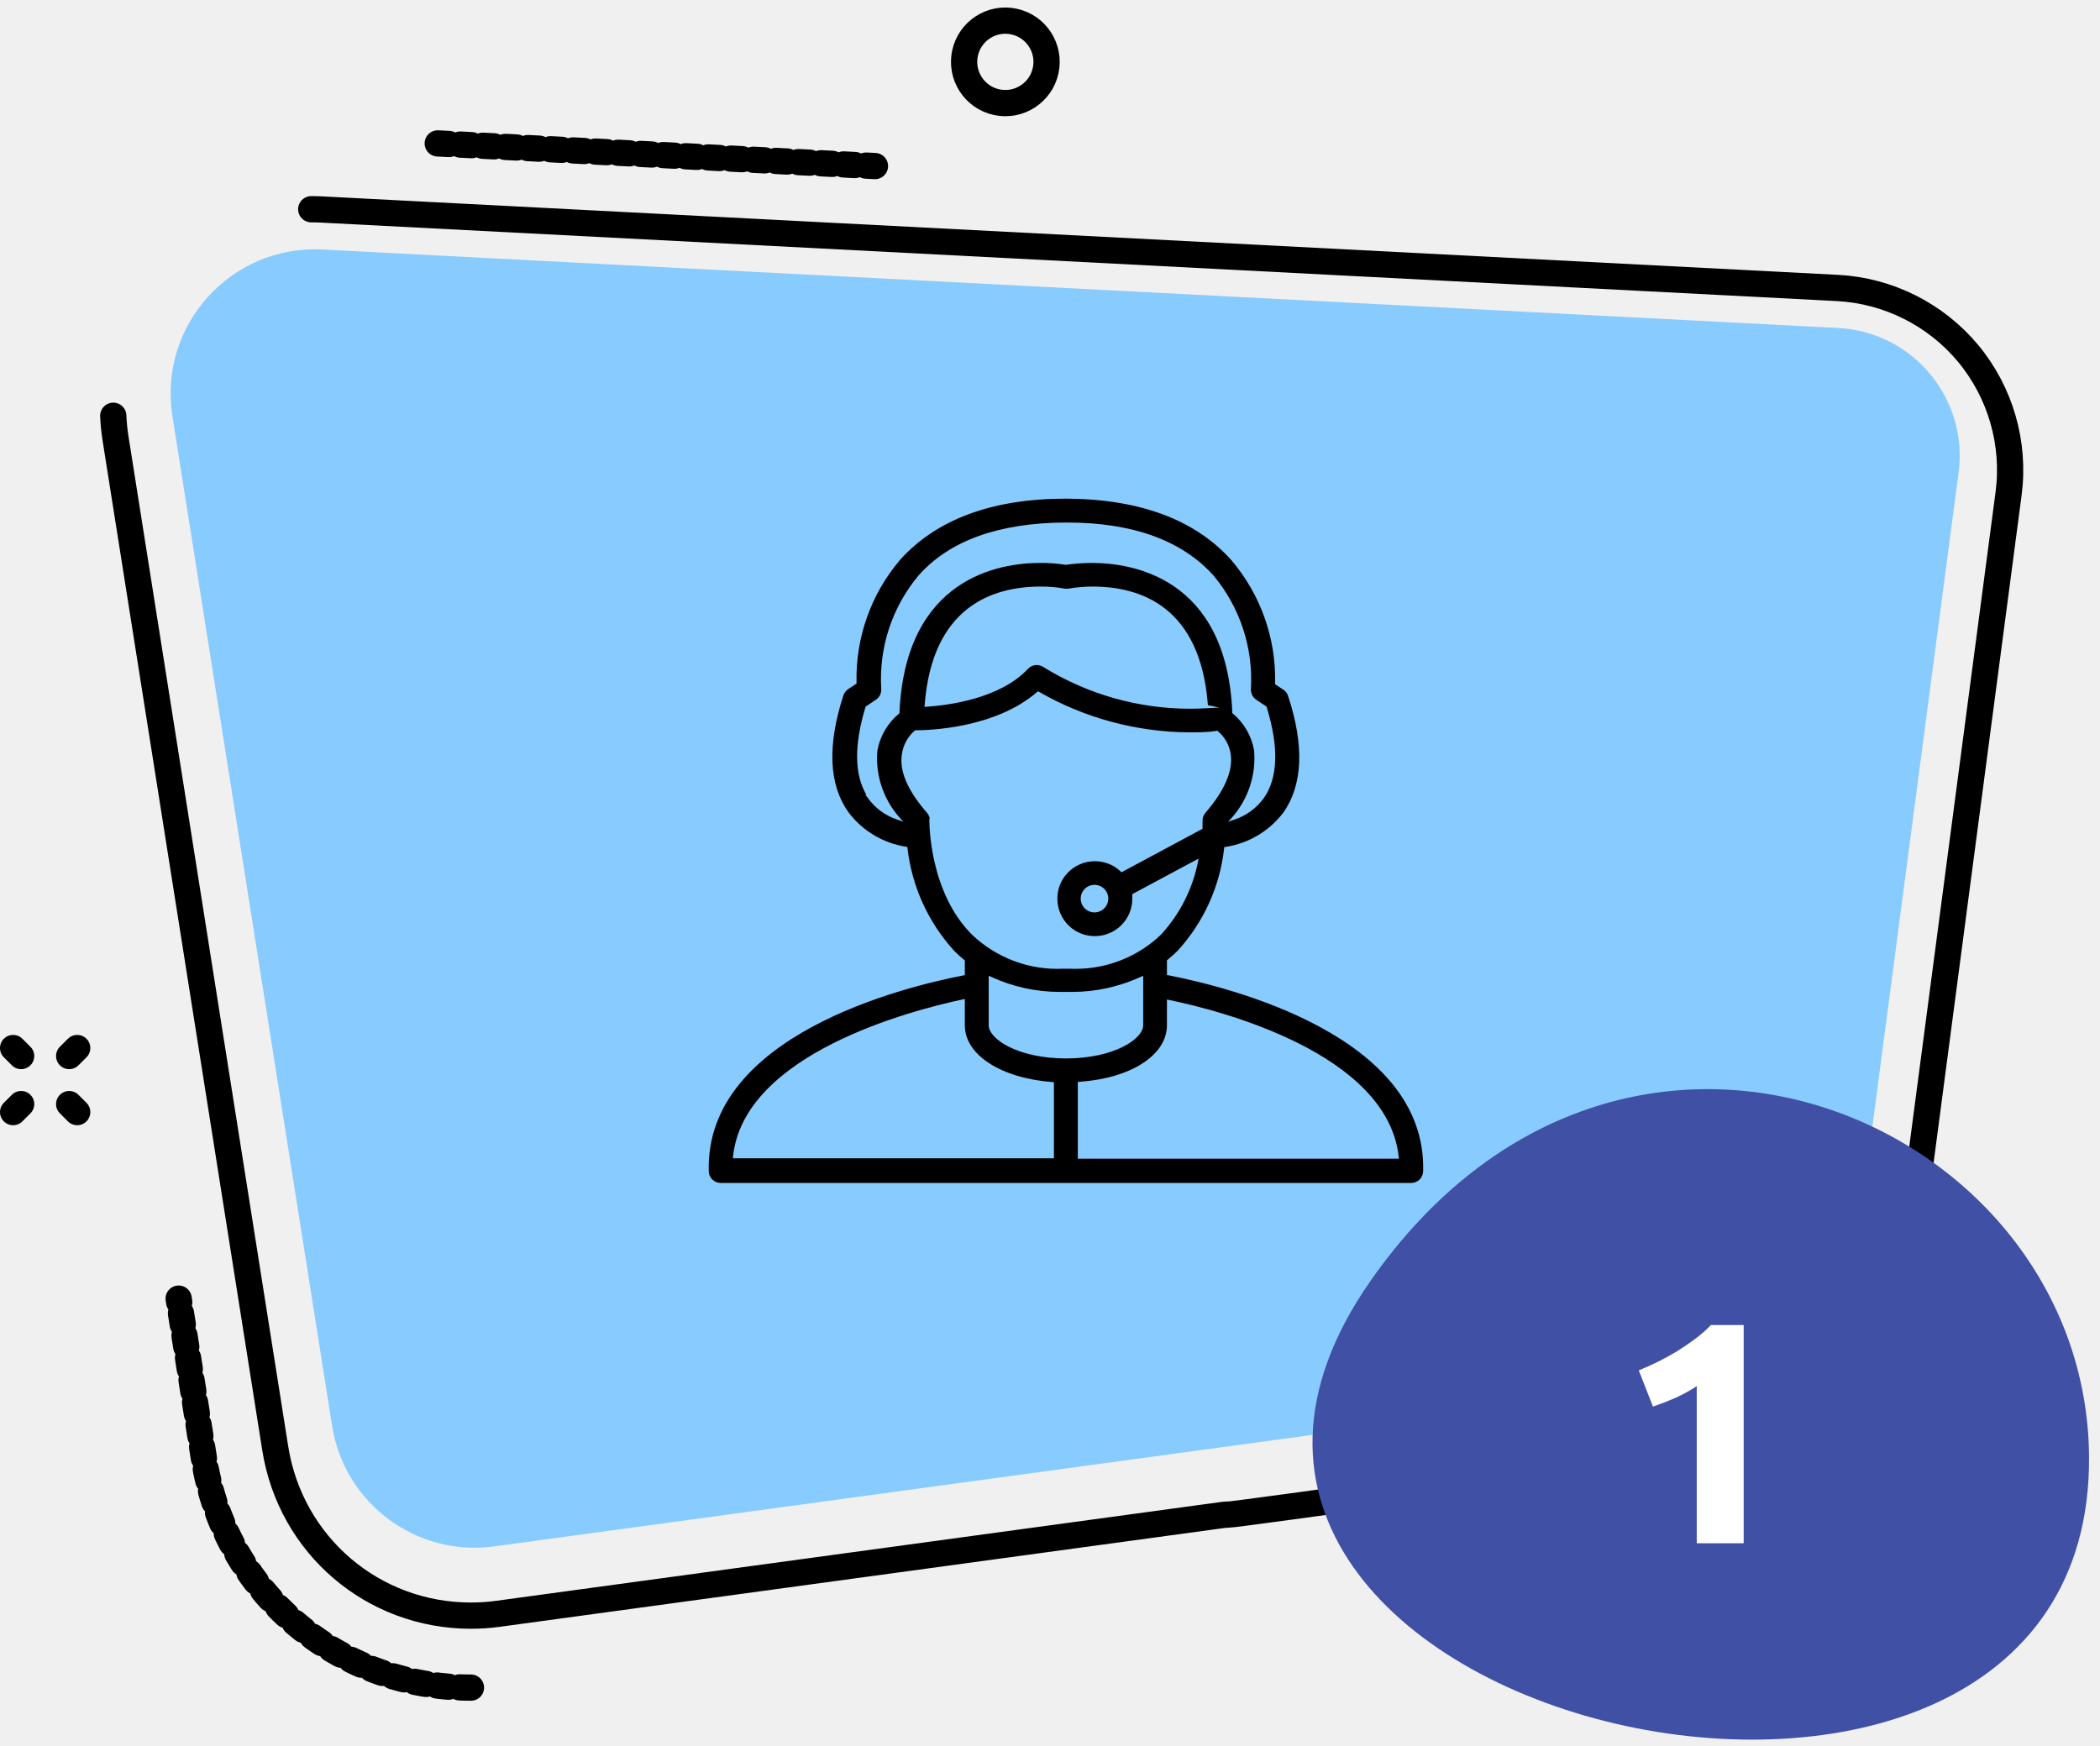
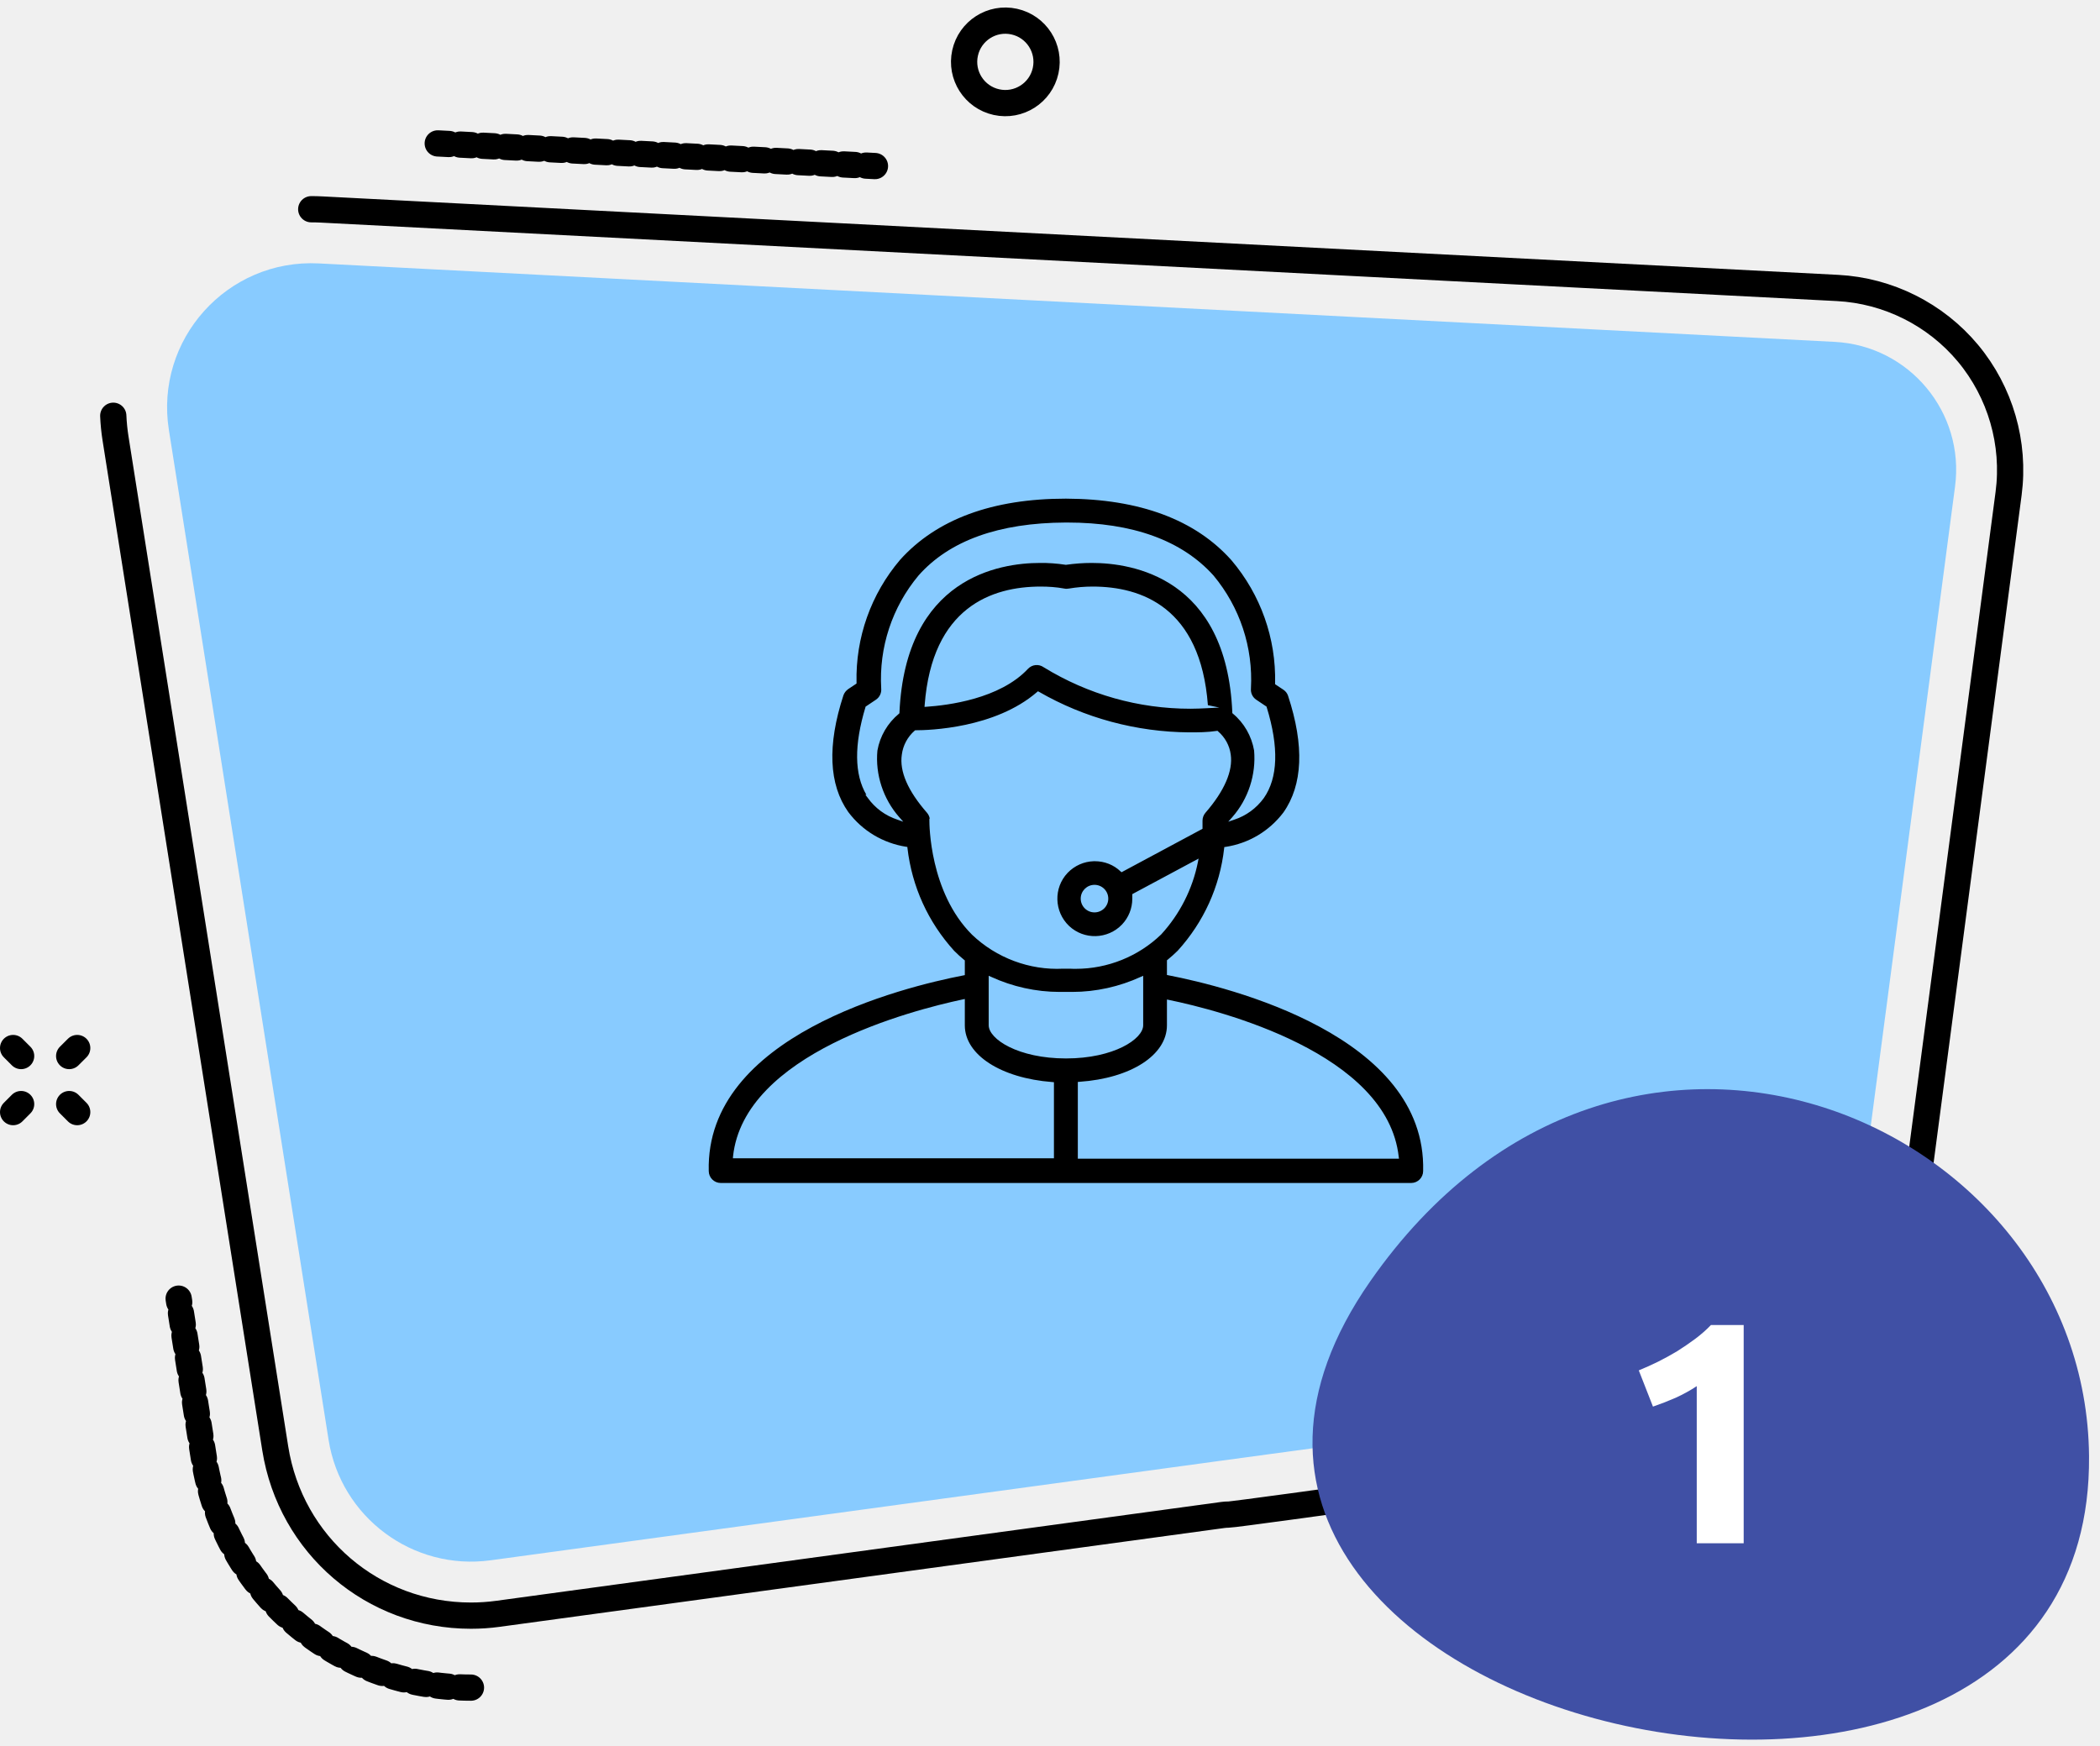
<svg xmlns="http://www.w3.org/2000/svg" width="160" height="133" viewBox="0 0 160 133" fill="none">
  <path d="M33.352 10.929L66.663 12.655" stroke="black" stroke-width="2" stroke-miterlimit="10" stroke-linecap="round" stroke-dasharray="0.86 0.86" />
  <path d="M35.882 128.607C25.695 128.607 17.145 121.298 15.551 111.227L13.612 98.964" stroke="black" stroke-width="2" stroke-miterlimit="10" stroke-linecap="round" stroke-dasharray="0.86 0.86" />
  <path d="M129.353 110.33L128.147 110.528L123.03 111.372C123.03 111.372 94.275 115.421 93.601 115.421C93.461 115.421 93.321 115.43 93.181 115.449L37.936 122.983C37.256 123.076 36.564 123.122 35.882 123.122C28.41 123.122 22.14 117.759 20.97 110.372L8.803 33.417C8.711 32.839 8.654 32.26 8.63 31.683" stroke="black" stroke-width="2" stroke-miterlimit="10" stroke-linecap="round" stroke-linejoin="round" />
  <path d="M23.713 15.945C23.975 15.945 24.239 15.951 24.504 15.965L140 21.945C143.853 22.145 147.477 23.96 149.945 26.924C152.413 29.89 153.54 33.785 153.036 37.61L145.679 93.421L145.482 94.917" stroke="black" stroke-width="2" stroke-miterlimit="10" stroke-linecap="round" stroke-linejoin="round" />
-   <path d="M149.226 36.014C149.97 30.37 145.743 25.29 140.058 24.995L24.564 19.015C17.585 18.655 12.046 24.811 13.138 31.713L25.305 108.668C26.239 114.576 31.725 118.654 37.651 117.845L92.899 110.312C94.799 110.055 120.312 106.591 121.819 106.386L132.306 104.658C137.08 103.872 140.778 100.058 141.417 95.263L149.226 36.014Z" fill="#88CBFF" />
+   <path d="M148.956 37.073C149.7 31.428 145.473 26.348 139.788 26.053L24.293 20.074C17.315 19.714 11.776 25.87 12.868 32.772L25.035 109.727C25.969 115.634 31.455 119.713 37.381 118.904L92.629 111.37C94.529 111.113 120.042 107.65 121.549 107.445L132.036 105.717C136.81 104.93 140.508 101.116 141.147 96.322L148.956 37.073Z" fill="#88CBFF" />
  <path d="M5.271 80.476L5.882 79.867" stroke="black" stroke-width="2" stroke-miterlimit="10" stroke-linecap="round" />
  <path d="M1 84.749L1.609 84.138" stroke="black" stroke-width="2" stroke-miterlimit="10" stroke-linecap="round" />
  <path d="M1.609 80.476L1 79.867" stroke="black" stroke-width="2" stroke-miterlimit="10" stroke-linecap="round" />
  <path d="M5.882 84.749L5.271 84.138" stroke="black" stroke-width="2" stroke-miterlimit="10" stroke-linecap="round" />
  <path d="M79.666 5.388C80.038 3.693 78.966 2.018 77.271 1.646C75.576 1.273 73.901 2.346 73.529 4.04C73.156 5.735 74.229 7.411 75.923 7.783C77.618 8.155 79.294 7.083 79.666 5.388Z" stroke="black" stroke-width="2" stroke-miterlimit="10" stroke-linecap="round" />
+   <path d="M89.01 74.32L88.91 74.3V73.18L88.96 73.14C89.21 72.94 89.46 72.71 89.73 72.45C91.71 70.27 92.94 67.57 93.27 64.64L93.28 64.55L93.37 64.54C95.14 64.27 96.7 63.34 97.78 61.92C99.26 59.82 99.39 56.83 98.14 53.03C98.08 52.84 97.95 52.67 97.78 52.56L97.15 52.14V52.07C97.23 48.64 96.05 45.32 93.83 42.7C91.08 39.61 86.83 38.02 81.21 38C75.61 38 71.36 39.57 68.58 42.66C66.36 45.27 65.18 48.59 65.26 52.02V52.09L64.63 52.51C64.46 52.63 64.33 52.79 64.26 52.99C63.02 56.79 63.15 59.79 64.63 61.88C65.7 63.31 67.27 64.25 69.04 64.53L69.13 64.54L69.14 64.63C69.48 67.56 70.71 70.27 72.7 72.46C72.95 72.71 73.2 72.94 73.46 73.15L73.51 73.19V74.31L73.41 74.33C68.8 75.22 53.74 78.93 54 89.24C54 89.74 54.41 90.15 54.91 90.15H107.52C108.02 90.15 108.43 89.74 108.43 89.24C108.69 78.93 93.63 75.22 89.01 74.32ZM68.37 62.46C67.46 62.16 66.68 61.59 66.12 60.81L65.93 60.56L66.01 60.57C65.09 59.01 65.07 56.77 65.94 53.89L65.95 53.85L66.74 53.32C67.02 53.13 67.17 52.81 67.14 52.47C66.96 49.33 67.97 46.27 69.98 43.86C72.33 41.2 76.1 39.84 81.2 39.82C81.24 39.82 81.28 39.82 81.31 39.82C86.3 39.82 90.05 41.18 92.46 43.86C94.47 46.28 95.48 49.33 95.31 52.47C95.28 52.81 95.43 53.13 95.71 53.32L96.5 53.85L96.51 53.89C97.45 56.95 97.37 59.28 96.29 60.82C95.72 61.6 94.94 62.17 94.02 62.47L93.58 62.62L93.89 62.27C95.11 60.88 95.71 59.03 95.55 57.19C95.36 56.1 94.79 55.09 93.93 54.38L93.89 54.34V54.28C93.45 44 86.26 42.9 83.19 42.9C83.18 42.9 83.17 42.9 83.15 42.9C82.51 42.9 81.87 42.95 81.23 43.04H81.19C80.54 42.94 79.87 42.89 79.23 42.9C76.17 42.9 69 44.01 68.53 54.29V54.35L68.49 54.39C67.63 55.1 67.04 56.1 66.85 57.2C66.68 59.03 67.29 60.88 68.51 62.27L68.82 62.62L68.37 62.46ZM92.9 53.92L91.96 53.97C91.54 53.99 91.12 54.01 90.7 54.01C86.75 54.01 82.91 52.93 79.52 50.85C79.14 50.58 78.64 50.64 78.33 50.96C76.18 53.27 72.19 53.75 70.58 53.86L70.44 53.87L70.45 53.73C71.02 46.27 75.57 44.7 79.29 44.7C79.88 44.7 80.49 44.74 81.08 44.85C81.21 44.88 81.33 44.87 81.45 44.85C82.05 44.75 82.64 44.7 83.25 44.7C86.95 44.7 91.47 46.27 92.03 53.74L92.9 53.92ZM70.81 62.54V62.38L70.84 62.39C70.81 62.22 70.74 62.07 70.63 61.94C69.17 60.27 68.52 58.78 68.71 57.51C68.8 56.8 69.15 56.15 69.69 55.68L69.73 55.65H69.78C70.76 55.65 75.81 55.51 79.01 52.74L79.08 52.68L79.16 52.72C82.63 54.72 86.58 55.78 90.59 55.81C91.27 55.81 91.98 55.81 92.7 55.7L92.76 55.69L92.8 55.73C93.33 56.18 93.68 56.81 93.77 57.5C93.95 58.74 93.29 60.27 91.85 61.93C91.7 62.1 91.62 62.32 91.62 62.54V63.16L85.45 66.47L85.38 66.41C84.85 65.9 84.15 65.63 83.42 65.63C83.39 65.63 83.37 65.63 83.34 65.63C82.58 65.65 81.87 65.97 81.34 66.52C80.26 67.66 80.31 69.47 81.45 70.56C82.59 71.64 84.4 71.59 85.49 70.45C85.99 69.92 86.27 69.22 86.27 68.49C86.27 68.39 86.27 68.31 86.27 68.22V68.14L86.34 68.1L91.32 65.43L91.27 65.69C90.86 67.75 89.89 69.66 88.47 71.21C86.73 72.89 84.38 73.83 81.98 73.83C81.82 73.83 81.67 73.83 81.51 73.82H81C78.45 73.95 75.91 73 74.06 71.23C70.81 67.99 70.81 62.76 70.81 62.54ZM84.44 68.48C84.44 69.06 83.97 69.53 83.39 69.53C82.81 69.53 82.34 69.06 82.34 68.48C82.34 67.9 82.81 67.43 83.39 67.43C83.97 67.43 84.44 67.9 84.44 68.48ZM80.3 88.27H55.84L55.85 88.13C56.68 80.29 69.46 76.99 73.36 76.16L73.51 76.13V78.14C73.51 80.38 76.25 82.16 80.18 82.46L80.3 82.47V88.27ZM75.33 78.13V74.36L75.51 74.44C77.14 75.19 78.93 75.59 80.73 75.59C80.8 75.59 80.88 75.59 80.95 75.59H81.47C81.55 75.59 81.62 75.59 81.7 75.59C83.49 75.59 85.29 75.19 86.92 74.44L87.1 74.36V78.13C87.1 79.18 84.86 80.66 81.22 80.66C77.58 80.66 75.33 79.19 75.33 78.13ZM82.12 88.3V82.45L82.24 82.44C86.17 82.17 88.91 80.4 88.91 78.13V76.17L89.06 76.2C92.95 77 105.7 80.25 106.57 88.16L106.59 88.3H82.12Z" fill="black" />
  <path d="M104.404 97.635C80.844 131.421 159.499 149.314 159.165 110.97C158.944 85.416 123.63 70.063 104.404 97.635Z" fill="#4050A5" />
  <path d="M124.86 104.432C125.324 104.24 125.804 104.024 126.3 103.784C126.812 103.528 127.308 103.256 127.788 102.968C128.268 102.664 128.724 102.352 129.156 102.032C129.604 101.696 130.004 101.344 130.356 100.976H132.852V117.608H129.276V105.632C128.796 105.952 128.26 106.248 127.668 106.52C127.076 106.776 126.5 107 125.94 107.192L124.86 104.432Z" fill="white" />
-   <path d="M89.01 74.32L88.91 74.3V73.18L88.96 73.14C89.21 72.94 89.46 72.71 89.73 72.45C91.71 70.27 92.94 67.57 93.27 64.64L93.28 64.55L93.37 64.54C95.14 64.27 96.7 63.34 97.78 61.92C99.26 59.82 99.39 56.83 98.14 53.03C98.08 52.84 97.95 52.67 97.78 52.56L97.15 52.14V52.07C97.23 48.64 96.05 45.32 93.83 42.7C91.08 39.61 86.83 38.02 81.21 38C75.61 38 71.36 39.57 68.58 42.66C66.36 45.27 65.18 48.59 65.26 52.02V52.09L64.63 52.51C64.46 52.63 64.33 52.79 64.26 52.99C63.02 56.79 63.15 59.79 64.63 61.88C65.7 63.31 67.27 64.25 69.04 64.53L69.13 64.54L69.14 64.63C69.48 67.56 70.71 70.27 72.7 72.46C72.95 72.71 73.2 72.94 73.46 73.15L73.51 73.19V74.31L73.41 74.33C68.8 75.22 53.74 78.93 54 89.24C54 89.74 54.41 90.15 54.91 90.15H107.52C108.02 90.15 108.43 89.74 108.43 89.24C108.69 78.93 93.63 75.22 89.01 74.32ZM68.37 62.46C67.46 62.16 66.68 61.59 66.12 60.81L65.93 60.56L66.01 60.57C65.09 59.01 65.07 56.77 65.94 53.89L65.95 53.85L66.74 53.32C67.02 53.13 67.17 52.81 67.14 52.47C66.96 49.33 67.97 46.27 69.98 43.86C72.33 41.2 76.1 39.84 81.2 39.82C81.24 39.82 81.28 39.82 81.31 39.82C86.3 39.82 90.05 41.18 92.46 43.86C94.47 46.28 95.48 49.33 95.31 52.47C95.28 52.81 95.43 53.13 95.71 53.32L96.5 53.85L96.51 53.89C97.45 56.95 97.37 59.28 96.29 60.82C95.72 61.6 94.94 62.17 94.02 62.47L93.58 62.62L93.89 62.27C95.11 60.88 95.71 59.03 95.55 57.19C95.36 56.1 94.79 55.09 93.93 54.38L93.89 54.34V54.28C93.45 44 86.26 42.9 83.19 42.9C83.18 42.9 83.17 42.9 83.15 42.9C82.51 42.9 81.87 42.95 81.23 43.04H81.19C80.54 42.94 79.87 42.89 79.23 42.9C76.17 42.9 69 44.01 68.53 54.29V54.35L68.49 54.39C67.63 55.1 67.04 56.1 66.85 57.2C66.68 59.03 67.29 60.88 68.51 62.27L68.82 62.62L68.37 62.46ZM92.9 53.92L91.96 53.97C91.54 53.99 91.12 54.01 90.7 54.01C86.75 54.01 82.91 52.93 79.52 50.85C79.14 50.58 78.64 50.64 78.33 50.96C76.18 53.27 72.19 53.75 70.58 53.86L70.44 53.87L70.45 53.73C71.02 46.27 75.57 44.7 79.29 44.7C79.88 44.7 80.49 44.74 81.08 44.85C81.21 44.88 81.33 44.87 81.45 44.85C82.05 44.75 82.64 44.7 83.25 44.7C86.95 44.7 91.47 46.27 92.03 53.74L92.9 53.92ZM70.81 62.54V62.38L70.84 62.39C70.81 62.22 70.74 62.07 70.63 61.94C69.17 60.27 68.52 58.78 68.71 57.51C68.8 56.8 69.15 56.15 69.69 55.68L69.73 55.65H69.78C70.76 55.65 75.81 55.51 79.01 52.74L79.08 52.68L79.16 52.72C82.63 54.72 86.58 55.78 90.59 55.81C91.27 55.81 91.98 55.81 92.7 55.7L92.76 55.69L92.8 55.73C93.33 56.18 93.68 56.81 93.77 57.5C93.95 58.74 93.29 60.27 91.85 61.93C91.7 62.1 91.62 62.32 91.62 62.54V63.16L85.45 66.47L85.38 66.41C84.85 65.9 84.15 65.63 83.42 65.63C83.39 65.63 83.37 65.63 83.34 65.63C82.58 65.65 81.87 65.97 81.34 66.52C80.26 67.66 80.31 69.47 81.45 70.56C82.59 71.64 84.4 71.59 85.49 70.45C85.99 69.92 86.27 69.22 86.27 68.49C86.27 68.39 86.27 68.31 86.27 68.22V68.14L86.34 68.1L91.32 65.43L91.27 65.69C90.86 67.75 89.89 69.66 88.47 71.21C86.73 72.89 84.38 73.83 81.98 73.83C81.82 73.83 81.67 73.83 81.51 73.82H81C78.45 73.95 75.91 73 74.06 71.23C70.81 67.99 70.81 62.76 70.81 62.54ZM84.44 68.48C84.44 69.06 83.97 69.53 83.39 69.53C82.81 69.53 82.34 69.06 82.34 68.48C82.34 67.9 82.81 67.43 83.39 67.43C83.97 67.43 84.44 67.9 84.44 68.48ZM80.3 88.27H55.84L55.85 88.13C56.68 80.29 69.46 76.99 73.36 76.16L73.51 76.13V78.14C73.51 80.38 76.25 82.16 80.18 82.46L80.3 82.47V88.27ZM75.33 78.13V74.36L75.51 74.44C77.14 75.19 78.93 75.59 80.73 75.59C80.8 75.59 80.88 75.59 80.95 75.59H81.47C81.55 75.59 81.62 75.59 81.7 75.59C83.49 75.59 85.29 75.19 86.92 74.44L87.1 74.36V78.13C87.1 79.18 84.86 80.66 81.22 80.66C77.58 80.66 75.33 79.19 75.33 78.13ZM82.12 88.3V82.45L82.24 82.44C86.17 82.17 88.91 80.4 88.91 78.13V76.17L89.06 76.2C92.95 77 105.7 80.25 106.57 88.16L106.59 88.3H82.12Z" fill="black" />
</svg>
